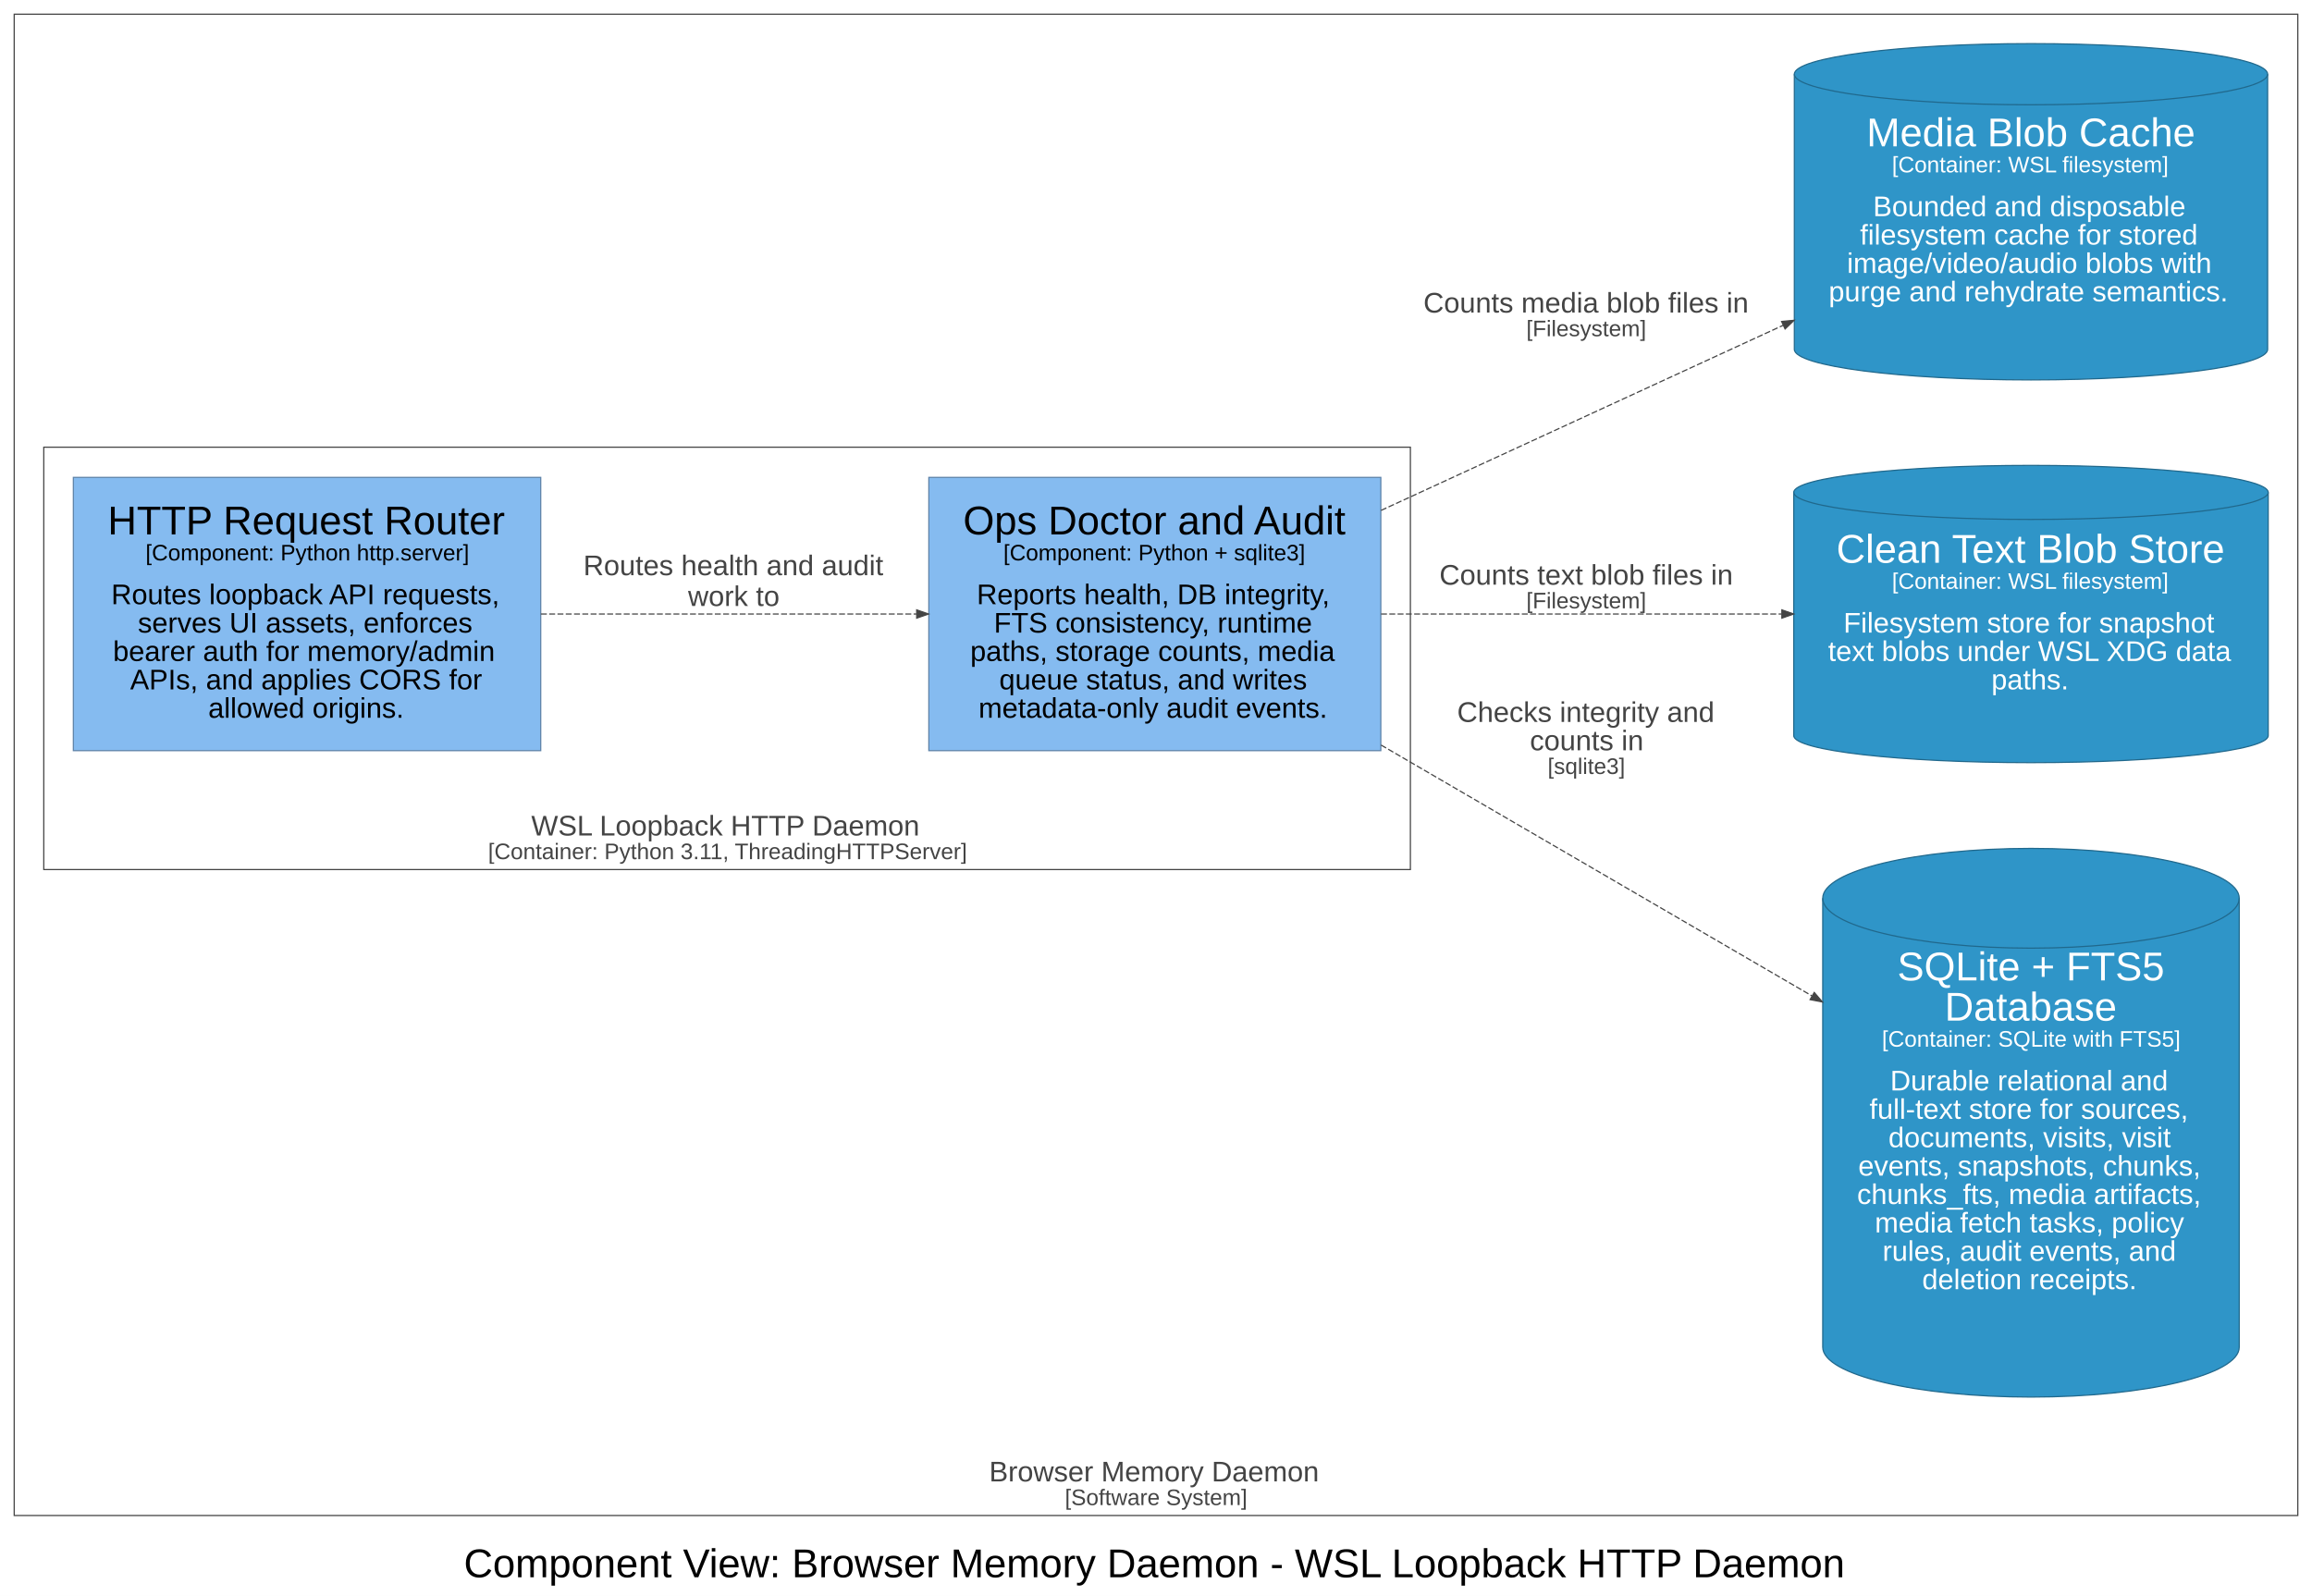
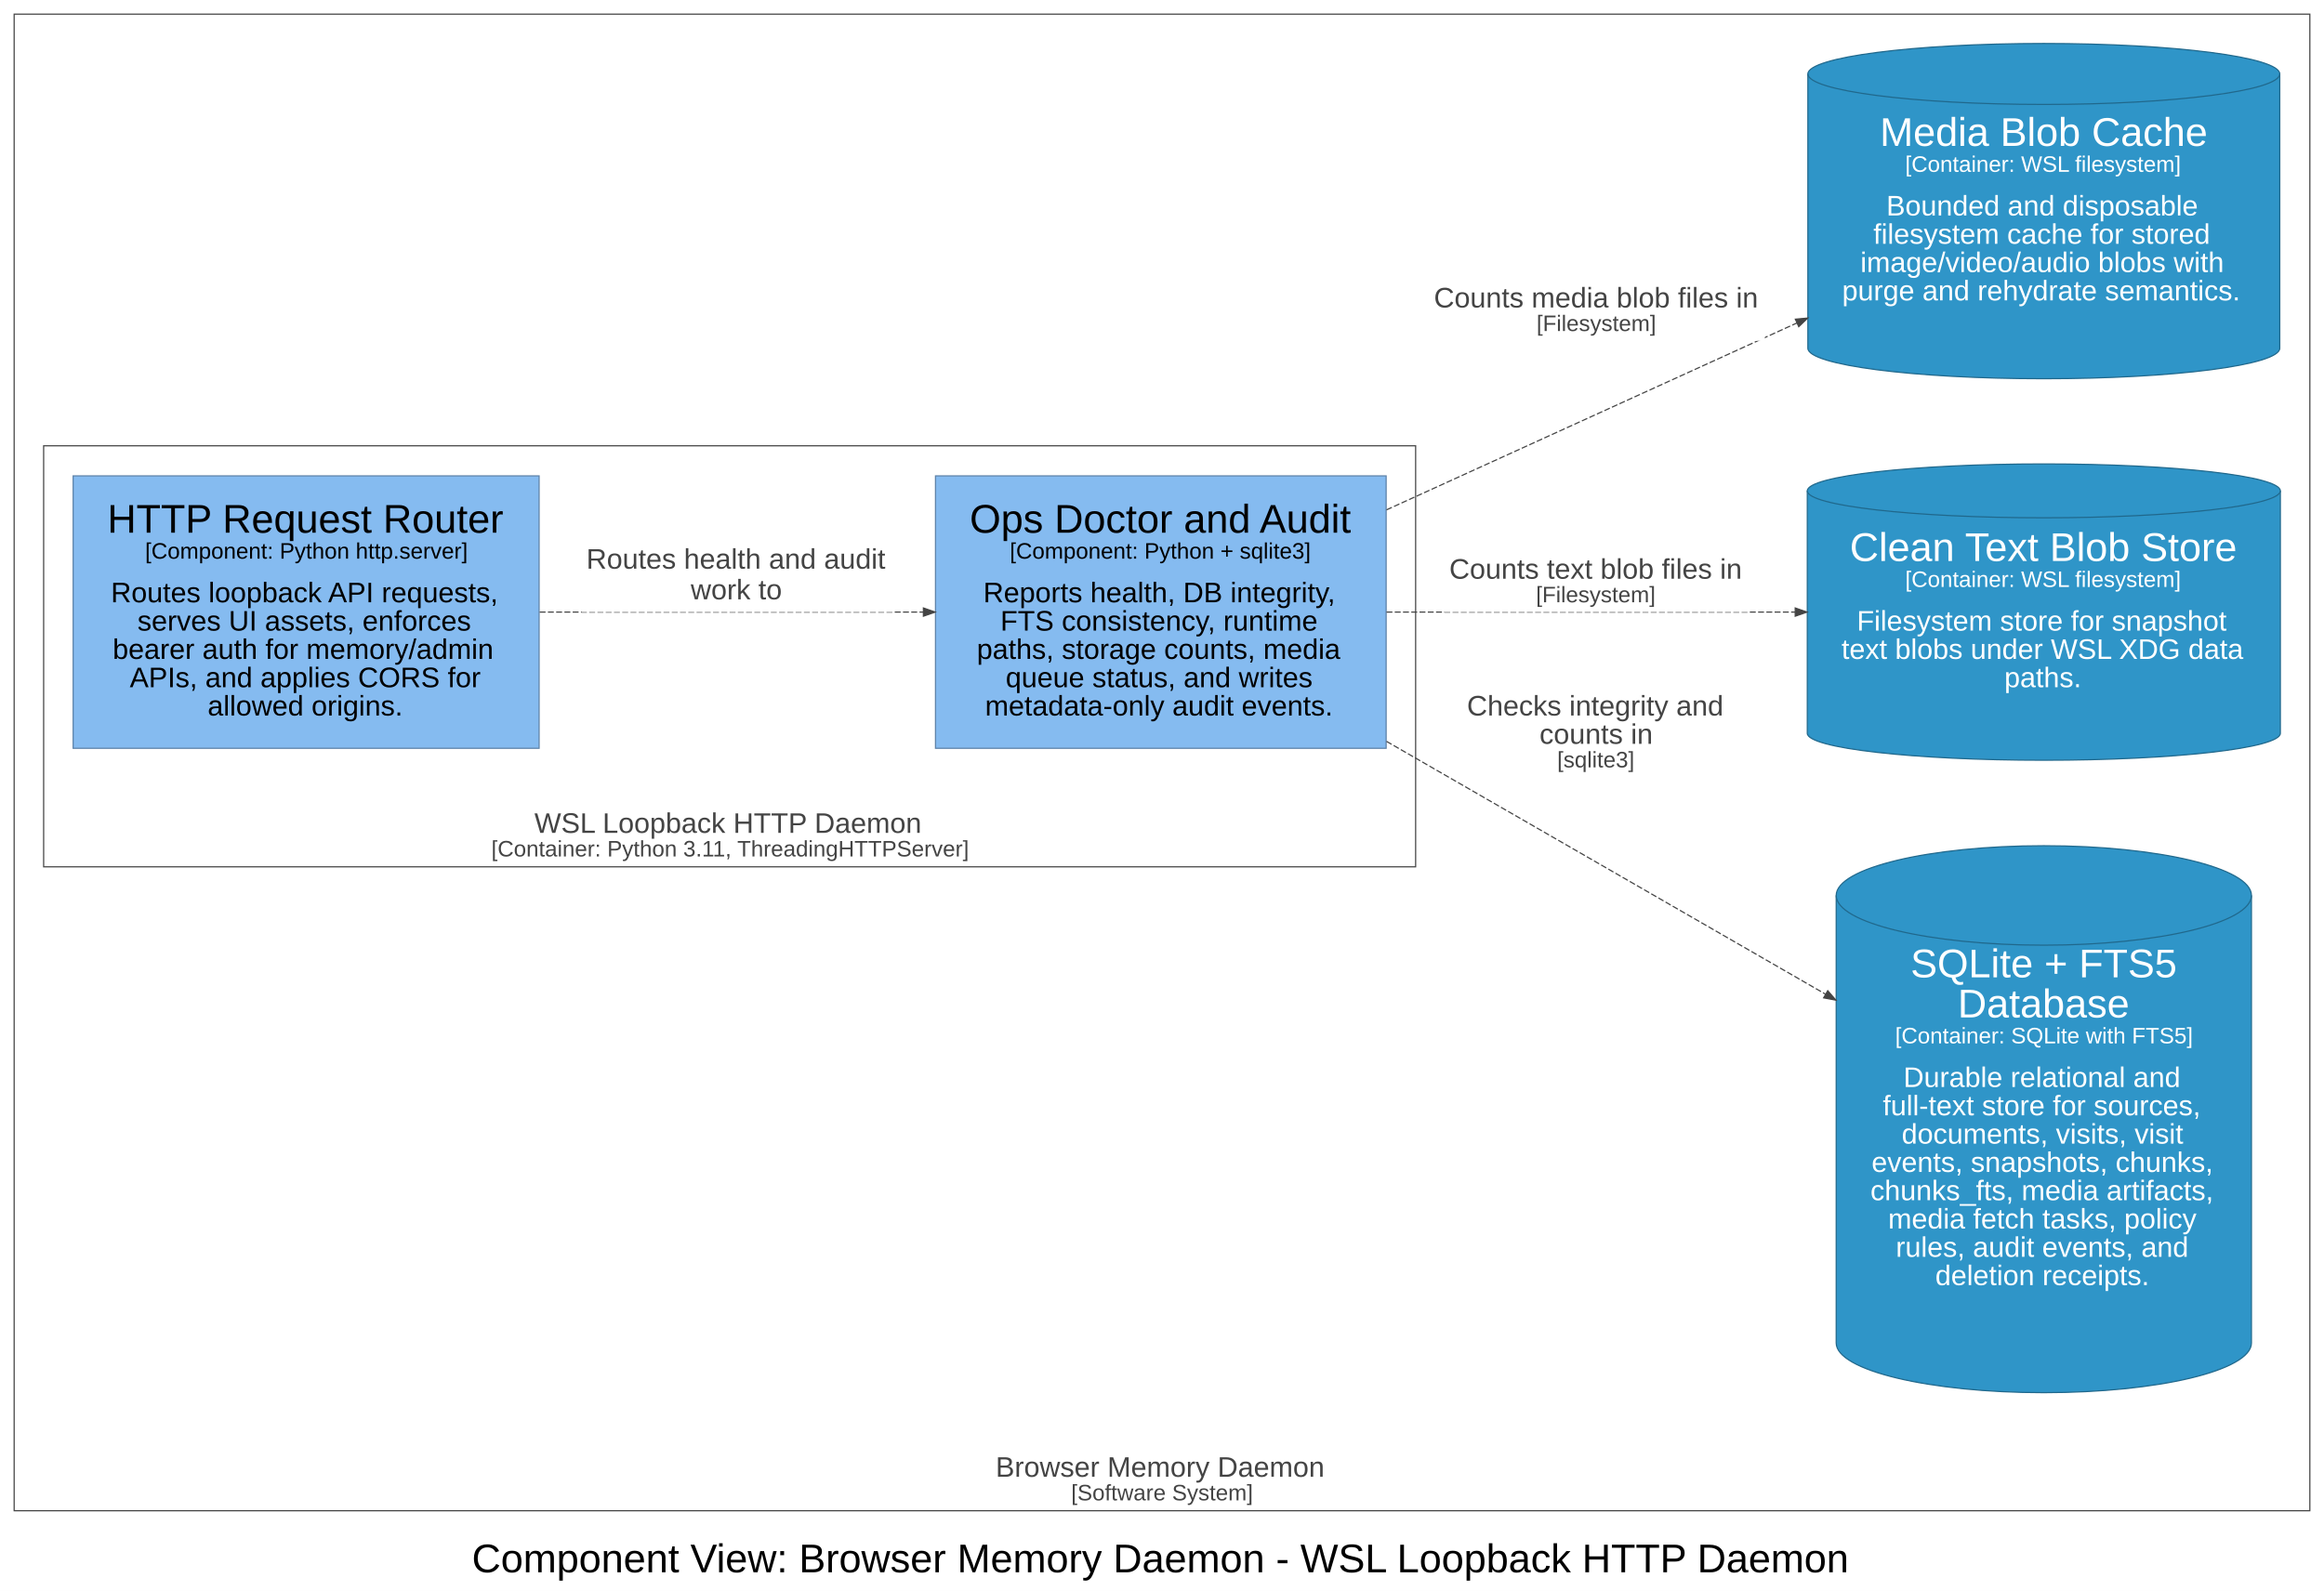
- <svg xmlns="http://www.w3.org/2000/svg" width="1954pt" height="1349pt" viewBox="0.00 0.00 1954.00 1349.00">
+ <svg xmlns="http://www.w3.org/2000/svg" width="1970pt" height="1349pt" viewBox="0.00 0.00 1970.00 1349.00">
  <g id="graph0" class="graph" transform="scale(1 1) rotate(0) translate(4 1345)">
-     <polygon fill="white" stroke="transparent" points="-4,4 -4,-1345 1950,-1345 1950,4 -4,4" />
-     <text text-anchor="start" x="388" y="-11.8" font-family="Arial" font-size="34.00">Component View: Browser Memory Daemon - WSL Loopback HTTP Daemon</text>
+     <polygon fill="white" stroke="transparent" points="-4,4 -4,-1345 1966,-1345 1966,4 -4,4" />
+     <text text-anchor="start" x="396" y="-11.8" font-family="Arial" font-size="34.00">Component View: Browser Memory Daemon - WSL Loopback HTTP Daemon</text>
    <g id="clust1" class="cluster">
-       <polygon fill="none" stroke="#444444" points="8,-64 8,-1333 1938,-1333 1938,-64 8,-64" />
-       <text text-anchor="start" x="832" y="-92.8" font-family="Arial" font-size="24.00" fill="#444444">Browser Memory Daemon</text>
-       <text text-anchor="start" x="896" y="-72.8" font-family="Arial" font-size="19.00" fill="#444444">[Software System]</text>
+       <polygon fill="none" stroke="#444444" points="8,-64 8,-1333 1954,-1333 1954,-64 8,-64" />
+       <text text-anchor="start" x="840" y="-92.8" font-family="Arial" font-size="24.00" fill="#444444">Browser Memory Daemon</text>
+       <text text-anchor="start" x="904" y="-72.8" font-family="Arial" font-size="19.00" fill="#444444">[Software System]</text>
    </g>
    <g id="clust2" class="cluster">
-       <polygon fill="none" stroke="#444444" points="33,-610 33,-967 1188,-967 1188,-610 33,-610" />
-       <text text-anchor="start" x="445" y="-638.8" font-family="Arial" font-size="24.00" fill="#444444">WSL Loopback HTTP Daemon</text>
-       <text text-anchor="start" x="408.5" y="-618.8" font-family="Arial" font-size="19.00" fill="#444444">[Container: Python 3.11, ThreadingHTTPServer]</text>
+       <polygon fill="none" stroke="#444444" points="33,-610 33,-967 1196,-967 1196,-610 33,-610" />
+       <text text-anchor="start" x="449" y="-638.8" font-family="Arial" font-size="24.00" fill="#444444">WSL Loopback HTTP Daemon</text>
+       <text text-anchor="start" x="412.5" y="-618.8" font-family="Arial" font-size="19.00" fill="#444444">[Container: Python 3.11, ThreadingHTTPServer]</text>
    </g>
    <g id="15" class="node">
      <polygon fill="#85bbf0" stroke="#5d82a8" points="453,-941.5 58,-941.5 58,-710.5 453,-710.5 453,-941.5" />
      <text text-anchor="start" x="87" y="-893.3" font-family="Arial" font-size="34.00" fill="#000000">HTTP Request Router</text>
      <text text-anchor="start" x="119" y="-871.3" font-family="Arial" font-size="19.00" fill="#000000">[Component: Python http.server]</text>
      <text text-anchor="start" x="90" y="-834.3" font-family="Arial" font-size="24.00" fill="#000000">Routes loopback API requests,</text>
      <text text-anchor="start" x="112.5" y="-810.3" font-family="Arial" font-size="24.00" fill="#000000">serves UI assets, enforces</text>
      <text text-anchor="start" x="91.5" y="-786.3" font-family="Arial" font-size="24.00" fill="#000000">bearer auth for memory/admin</text>
      <text text-anchor="start" x="106" y="-762.3" font-family="Arial" font-size="24.00" fill="#000000">APIs, and applies CORS for</text>
      <text text-anchor="start" x="172" y="-738.3" font-family="Arial" font-size="24.00" fill="#000000">allowed origins.</text>
    </g>
    <g id="23" class="node">
-       <polygon fill="#85bbf0" stroke="#5d82a8" points="1163,-941.5 781,-941.5 781,-710.5 1163,-710.5 1163,-941.5" />
-       <text text-anchor="start" x="810" y="-893.3" font-family="Arial" font-size="34.00" fill="#000000">Ops Doctor and Audit</text>
-       <text text-anchor="start" x="844" y="-871.3" font-family="Arial" font-size="19.00" fill="#000000">[Component: Python + sqlite3]</text>
-       <text text-anchor="start" x="821.5" y="-834.3" font-family="Arial" font-size="24.00" fill="#000000">Reports health, DB integrity,</text>
-       <text text-anchor="start" x="836" y="-810.3" font-family="Arial" font-size="24.00" fill="#000000">FTS consistency, runtime</text>
-       <text text-anchor="start" x="816" y="-786.3" font-family="Arial" font-size="24.00" fill="#000000">paths, storage counts, media</text>
-       <text text-anchor="start" x="840.5" y="-762.3" font-family="Arial" font-size="24.00" fill="#000000">queue status, and writes</text>
-       <text text-anchor="start" x="823" y="-738.3" font-family="Arial" font-size="24.00" fill="#000000">metadata-only audit events.</text>
+       <polygon fill="#85bbf0" stroke="#5d82a8" points="1171,-941.5 789,-941.5 789,-710.5 1171,-710.5 1171,-941.5" />
+       <text text-anchor="start" x="818" y="-893.3" font-family="Arial" font-size="34.00" fill="#000000">Ops Doctor and Audit</text>
+       <text text-anchor="start" x="852" y="-871.3" font-family="Arial" font-size="19.00" fill="#000000">[Component: Python + sqlite3]</text>
+       <text text-anchor="start" x="829.5" y="-834.3" font-family="Arial" font-size="24.00" fill="#000000">Reports health, DB integrity,</text>
+       <text text-anchor="start" x="844" y="-810.3" font-family="Arial" font-size="24.00" fill="#000000">FTS consistency, runtime</text>
+       <text text-anchor="start" x="824" y="-786.3" font-family="Arial" font-size="24.00" fill="#000000">paths, storage counts, media</text>
+       <text text-anchor="start" x="848.5" y="-762.3" font-family="Arial" font-size="24.00" fill="#000000">queue status, and writes</text>
+       <text text-anchor="start" x="831" y="-738.3" font-family="Arial" font-size="24.00" fill="#000000">metadata-only audit events.</text>
    </g>
    <g id="68" class="edge">
-       <path fill="none" stroke="#444444" stroke-dasharray="5,2" d="M453.16,-826C551.9,-826 671.32,-826 770.58,-826" />
-       <polygon fill="#444444" stroke="#444444" points="770.74,-829.5 780.74,-826 770.74,-822.5 770.74,-829.5" />
-       <text text-anchor="start" x="489" y="-858.8" font-family="Arial" font-size="24.00" fill="#444444">Routes health and audit</text>
-       <text text-anchor="start" x="577.5" y="-832.8" font-family="Arial" font-size="24.00" fill="#444444">work to</text>
+       <path fill="none" stroke="#444444" stroke-dasharray="5,2" d="M453.45,-826C554.44,-826 677.2,-826 778.67,-826" />
+       <polygon fill="#444444" stroke="#444444" points="778.74,-829.5 788.74,-826 778.74,-822.5 778.74,-829.5" />
+       <polygon fill="white" stroke="transparent" points="489,-826 489,-886 753,-886 753,-826 489,-826" />
+       <text text-anchor="start" x="493" y="-862.8" font-family="Arial" font-size="24.00" fill="#444444">Routes health and audit</text>
+       <text text-anchor="start" x="581.5" y="-836.8" font-family="Arial" font-size="24.00" fill="#444444">work to</text>
    </g>
    <g id="27" class="node">
-       <path fill="#2f95c8" stroke="#20688c" d="M1888.5,-585.72C1888.5,-608.98 1809.61,-627.88 1712.5,-627.88 1615.39,-627.88 1536.5,-608.98 1536.5,-585.72 1536.5,-585.72 1536.5,-206.28 1536.5,-206.28 1536.5,-183.02 1615.39,-164.12 1712.5,-164.12 1809.61,-164.12 1888.5,-183.02 1888.5,-206.28 1888.5,-206.28 1888.5,-585.72 1888.5,-585.72" />
-       <path fill="none" stroke="#20688c" d="M1888.5,-585.72C1888.5,-562.45 1809.61,-543.56 1712.5,-543.56 1615.39,-543.56 1536.5,-562.45 1536.5,-585.72" />
-       <text text-anchor="start" x="1599.5" y="-516.3" font-family="Arial" font-size="34.00" fill="#ffffff">SQLite + FTS5</text>
-       <text text-anchor="start" x="1639.5" y="-482.3" font-family="Arial" font-size="34.00" fill="#ffffff">Database</text>
-       <text text-anchor="start" x="1586.5" y="-460.3" font-family="Arial" font-size="19.00" fill="#ffffff">[Container: SQLite with FTS5]</text>
-       <text text-anchor="start" x="1593.5" y="-423.3" font-family="Arial" font-size="24.00" fill="#ffffff">Durable relational and</text>
-       <text text-anchor="start" x="1576" y="-399.3" font-family="Arial" font-size="24.00" fill="#ffffff">full-text store for sources,</text>
-       <text text-anchor="start" x="1592" y="-375.3" font-family="Arial" font-size="24.00" fill="#ffffff">documents, visits, visit</text>
-       <text text-anchor="start" x="1566.5" y="-351.3" font-family="Arial" font-size="24.00" fill="#ffffff">events, snapshots, chunks,</text>
-       <text text-anchor="start" x="1565.5" y="-327.3" font-family="Arial" font-size="24.00" fill="#ffffff">chunks_fts, media artifacts,</text>
-       <text text-anchor="start" x="1580.5" y="-303.3" font-family="Arial" font-size="24.00" fill="#ffffff">media fetch tasks, policy</text>
-       <text text-anchor="start" x="1587" y="-279.3" font-family="Arial" font-size="24.00" fill="#ffffff">rules, audit events, and</text>
-       <text text-anchor="start" x="1620.5" y="-255.3" font-family="Arial" font-size="24.00" fill="#ffffff">deletion receipts.</text>
+       <path fill="#2f95c8" stroke="#20688c" d="M1904.5,-585.72C1904.5,-608.98 1825.61,-627.88 1728.5,-627.88 1631.39,-627.88 1552.5,-608.98 1552.5,-585.72 1552.5,-585.72 1552.5,-206.28 1552.5,-206.28 1552.5,-183.02 1631.39,-164.12 1728.5,-164.12 1825.61,-164.12 1904.5,-183.02 1904.5,-206.28 1904.5,-206.28 1904.5,-585.72 1904.5,-585.72" />
+       <path fill="none" stroke="#20688c" d="M1904.5,-585.72C1904.5,-562.45 1825.61,-543.56 1728.5,-543.56 1631.39,-543.56 1552.5,-562.45 1552.5,-585.72" />
+       <text text-anchor="start" x="1615.5" y="-516.3" font-family="Arial" font-size="34.00" fill="#ffffff">SQLite + FTS5</text>
+       <text text-anchor="start" x="1655.5" y="-482.3" font-family="Arial" font-size="34.00" fill="#ffffff">Database</text>
+       <text text-anchor="start" x="1602.5" y="-460.3" font-family="Arial" font-size="19.00" fill="#ffffff">[Container: SQLite with FTS5]</text>
+       <text text-anchor="start" x="1609.5" y="-423.3" font-family="Arial" font-size="24.00" fill="#ffffff">Durable relational and</text>
+       <text text-anchor="start" x="1592" y="-399.3" font-family="Arial" font-size="24.00" fill="#ffffff">full-text store for sources,</text>
+       <text text-anchor="start" x="1608" y="-375.3" font-family="Arial" font-size="24.00" fill="#ffffff">documents, visits, visit</text>
+       <text text-anchor="start" x="1582.5" y="-351.3" font-family="Arial" font-size="24.00" fill="#ffffff">events, snapshots, chunks,</text>
+       <text text-anchor="start" x="1581.5" y="-327.3" font-family="Arial" font-size="24.00" fill="#ffffff">chunks_fts, media artifacts,</text>
+       <text text-anchor="start" x="1596.5" y="-303.3" font-family="Arial" font-size="24.00" fill="#ffffff">media fetch tasks, policy</text>
+       <text text-anchor="start" x="1603" y="-279.3" font-family="Arial" font-size="24.00" fill="#ffffff">rules, audit events, and</text>
+       <text text-anchor="start" x="1636.5" y="-255.3" font-family="Arial" font-size="24.00" fill="#ffffff">deletion receipts.</text>
    </g>
    <g id="82" class="edge">
-       <path fill="none" stroke="#444444" stroke-dasharray="5,2" d="M1163.18,-715.26C1275.22,-650.03 1416.27,-567.9 1527.26,-503.28" />
-       <polygon fill="#444444" stroke="#444444" points="1529.33,-506.12 1536.21,-498.07 1525.8,-500.07 1529.33,-506.12" />
-       <text text-anchor="start" x="1227.5" y="-734.8" font-family="Arial" font-size="24.00" fill="#444444">Checks integrity and</text>
-       <text text-anchor="start" x="1289" y="-710.8" font-family="Arial" font-size="24.00" fill="#444444">counts in</text>
-       <text text-anchor="start" x="1304" y="-690.8" font-family="Arial" font-size="19.00" fill="#444444">[sqlite3]</text>
+       <path fill="none" stroke="#444444" stroke-dasharray="5,2" d="M1171.3,-716.38C1285.61,-650.54 1430.32,-567.18 1543.48,-502" />
+       <polygon fill="#444444" stroke="#444444" points="1545.34,-504.97 1552.26,-496.94 1541.85,-498.9 1545.34,-504.97" />
+       <polygon fill="white" stroke="transparent" points="1235.5,-686 1235.5,-761 1463.5,-761 1463.5,-686 1235.5,-686" />
+       <text text-anchor="start" x="1239.5" y="-738.3" font-family="Arial" font-size="24.00" fill="#444444">Checks integrity and</text>
+       <text text-anchor="start" x="1301" y="-714.3" font-family="Arial" font-size="24.00" fill="#444444">counts in</text>
+       <text text-anchor="start" x="1316" y="-694.3" font-family="Arial" font-size="19.00" fill="#444444">[sqlite3]</text>
    </g>
    <g id="28" class="node">
-       <path fill="#2f95c8" stroke="#20688c" d="M1913,-928.78C1913,-941.39 1823.13,-951.63 1712.5,-951.63 1601.87,-951.63 1512,-941.39 1512,-928.78 1512,-928.78 1512,-723.22 1512,-723.22 1512,-710.61 1601.87,-700.37 1712.5,-700.37 1823.13,-700.37 1913,-710.61 1913,-723.22 1913,-723.22 1913,-928.78 1913,-928.78" />
-       <path fill="none" stroke="#20688c" d="M1913,-928.78C1913,-916.18 1823.13,-905.94 1712.5,-905.94 1601.87,-905.94 1512,-916.18 1512,-928.78" />
-       <text text-anchor="start" x="1548" y="-869.3" font-family="Arial" font-size="34.00" fill="#ffffff">Clean Text Blob Store</text>
-       <text text-anchor="start" x="1595" y="-847.3" font-family="Arial" font-size="19.00" fill="#ffffff">[Container: WSL filesystem]</text>
-       <text text-anchor="start" x="1554" y="-810.3" font-family="Arial" font-size="24.00" fill="#ffffff">Filesystem store for snapshot</text>
-       <text text-anchor="start" x="1541" y="-786.3" font-family="Arial" font-size="24.00" fill="#ffffff">text blobs under WSL XDG data</text>
-       <text text-anchor="start" x="1679" y="-762.3" font-family="Arial" font-size="24.00" fill="#ffffff">paths.</text>
+       <path fill="#2f95c8" stroke="#20688c" d="M1929,-928.78C1929,-941.39 1839.13,-951.63 1728.5,-951.63 1617.87,-951.63 1528,-941.39 1528,-928.78 1528,-928.78 1528,-723.22 1528,-723.22 1528,-710.61 1617.87,-700.37 1728.5,-700.37 1839.13,-700.37 1929,-710.61 1929,-723.22 1929,-723.22 1929,-928.78 1929,-928.78" />
+       <path fill="none" stroke="#20688c" d="M1929,-928.78C1929,-916.18 1839.13,-905.94 1728.5,-905.94 1617.87,-905.94 1528,-916.18 1528,-928.78" />
+       <text text-anchor="start" x="1564" y="-869.3" font-family="Arial" font-size="34.00" fill="#ffffff">Clean Text Blob Store</text>
+       <text text-anchor="start" x="1611" y="-847.3" font-family="Arial" font-size="19.00" fill="#ffffff">[Container: WSL filesystem]</text>
+       <text text-anchor="start" x="1570" y="-810.3" font-family="Arial" font-size="24.00" fill="#ffffff">Filesystem store for snapshot</text>
+       <text text-anchor="start" x="1557" y="-786.3" font-family="Arial" font-size="24.00" fill="#ffffff">text blobs under WSL XDG data</text>
+       <text text-anchor="start" x="1695" y="-762.3" font-family="Arial" font-size="24.00" fill="#ffffff">paths.</text>
    </g>
    <g id="83" class="edge">
-       <path fill="none" stroke="#444444" stroke-dasharray="5,2" d="M1163.18,-826C1266.79,-826 1395.21,-826 1501.72,-826" />
-       <polygon fill="#444444" stroke="#444444" points="1501.96,-829.5 1511.96,-826 1501.96,-822.5 1501.96,-829.5" />
-       <text text-anchor="start" x="1212.5" y="-850.8" font-family="Arial" font-size="24.00" fill="#444444">Counts text blob files in</text>
-       <text text-anchor="start" x="1286" y="-830.8" font-family="Arial" font-size="19.00" fill="#444444">[Filesystem]</text>
+       <path fill="none" stroke="#444444" stroke-dasharray="5,2" d="M1171.3,-826C1277.08,-826 1408.89,-826 1517.64,-826" />
+       <polygon fill="#444444" stroke="#444444" points="1517.76,-829.5 1527.76,-826 1517.76,-822.5 1517.76,-829.5" />
+       <polygon fill="white" stroke="transparent" points="1220.5,-826 1220.5,-877 1478.5,-877 1478.5,-826 1220.5,-826" />
+       <text text-anchor="start" x="1224.5" y="-854.3" font-family="Arial" font-size="24.00" fill="#444444">Counts text blob files in</text>
+       <text text-anchor="start" x="1298" y="-834.3" font-family="Arial" font-size="19.00" fill="#444444">[Filesystem]</text>
    </g>
    <g id="29" class="node">
-       <path fill="#2f95c8" stroke="#20688c" d="M1912.5,-1282.28C1912.5,-1296.54 1822.86,-1308.13 1712.5,-1308.13 1602.14,-1308.13 1512.5,-1296.54 1512.5,-1282.28 1512.5,-1282.28 1512.5,-1049.72 1512.5,-1049.72 1512.5,-1035.46 1602.14,-1023.87 1712.5,-1023.87 1822.86,-1023.87 1912.5,-1035.46 1912.5,-1049.72 1912.5,-1049.72 1912.5,-1282.28 1912.5,-1282.28" />
-       <path fill="none" stroke="#20688c" d="M1912.5,-1282.28C1912.5,-1268.03 1822.86,-1256.44 1712.5,-1256.44 1602.14,-1256.44 1512.5,-1268.03 1512.5,-1282.28" />
-       <text text-anchor="start" x="1573.5" y="-1221.3" font-family="Arial" font-size="34.00" fill="#ffffff">Media Blob Cache</text>
-       <text text-anchor="start" x="1595" y="-1199.3" font-family="Arial" font-size="19.00" fill="#ffffff">[Container: WSL filesystem]</text>
-       <text text-anchor="start" x="1579" y="-1162.3" font-family="Arial" font-size="24.00" fill="#ffffff">Bounded and disposable</text>
-       <text text-anchor="start" x="1568" y="-1138.3" font-family="Arial" font-size="24.00" fill="#ffffff">filesystem cache for stored</text>
-       <text text-anchor="start" x="1557" y="-1114.3" font-family="Arial" font-size="24.00" fill="#ffffff">image/video/audio blobs with</text>
-       <text text-anchor="start" x="1541.5" y="-1090.3" font-family="Arial" font-size="24.00" fill="#ffffff">purge and rehydrate semantics.</text>
+       <path fill="#2f95c8" stroke="#20688c" d="M1928.5,-1282.28C1928.5,-1296.54 1838.86,-1308.13 1728.5,-1308.13 1618.14,-1308.13 1528.5,-1296.54 1528.5,-1282.28 1528.5,-1282.28 1528.5,-1049.72 1528.5,-1049.72 1528.5,-1035.46 1618.14,-1023.87 1728.5,-1023.87 1838.86,-1023.87 1928.5,-1035.46 1928.5,-1049.72 1928.5,-1049.72 1928.5,-1282.28 1928.5,-1282.28" />
+       <path fill="none" stroke="#20688c" d="M1928.5,-1282.28C1928.5,-1268.03 1838.86,-1256.44 1728.5,-1256.44 1618.14,-1256.44 1528.5,-1268.03 1528.5,-1282.28" />
+       <text text-anchor="start" x="1589.5" y="-1221.3" font-family="Arial" font-size="34.00" fill="#ffffff">Media Blob Cache</text>
+       <text text-anchor="start" x="1611" y="-1199.3" font-family="Arial" font-size="19.00" fill="#ffffff">[Container: WSL filesystem]</text>
+       <text text-anchor="start" x="1595" y="-1162.3" font-family="Arial" font-size="24.00" fill="#ffffff">Bounded and disposable</text>
+       <text text-anchor="start" x="1584" y="-1138.3" font-family="Arial" font-size="24.00" fill="#ffffff">filesystem cache for stored</text>
+       <text text-anchor="start" x="1573" y="-1114.3" font-family="Arial" font-size="24.00" fill="#ffffff">image/video/audio blobs with</text>
+       <text text-anchor="start" x="1557.5" y="-1090.3" font-family="Arial" font-size="24.00" fill="#ffffff">purge and rehydrate semantics.</text>
    </g>
    <g id="84" class="edge">
-       <path fill="none" stroke="#444444" stroke-dasharray="5,2" d="M1163.18,-913.56C1267.21,-961.45 1396.25,-1020.86 1503.01,-1070.01" />
-       <polygon fill="#444444" stroke="#444444" points="1501.74,-1073.28 1512.29,-1074.28 1504.67,-1066.92 1501.74,-1073.28" />
-       <text text-anchor="start" x="1199" y="-1080.8" font-family="Arial" font-size="24.00" fill="#444444">Counts media blob files in</text>
-       <text text-anchor="start" x="1286" y="-1060.8" font-family="Arial" font-size="19.00" fill="#444444">[Filesystem]</text>
+       <path fill="none" stroke="#444444" stroke-dasharray="5,2" d="M1171.3,-912.68C1277.61,-961.09 1410.21,-1021.49 1519.27,-1071.16" />
+       <polygon fill="#444444" stroke="#444444" points="1517.86,-1074.36 1528.41,-1075.32 1520.76,-1067.99 1517.86,-1074.36" />
+       <polygon fill="white" stroke="transparent" points="1207,-1056 1207,-1107 1492,-1107 1492,-1056 1207,-1056" />
+       <text text-anchor="start" x="1211.5" y="-1084.3" font-family="Arial" font-size="24.00" fill="#444444">Counts media blob files in</text>
+       <text text-anchor="start" x="1298.5" y="-1064.3" font-family="Arial" font-size="19.00" fill="#444444">[Filesystem]</text>
    </g>
  </g>
</svg>
